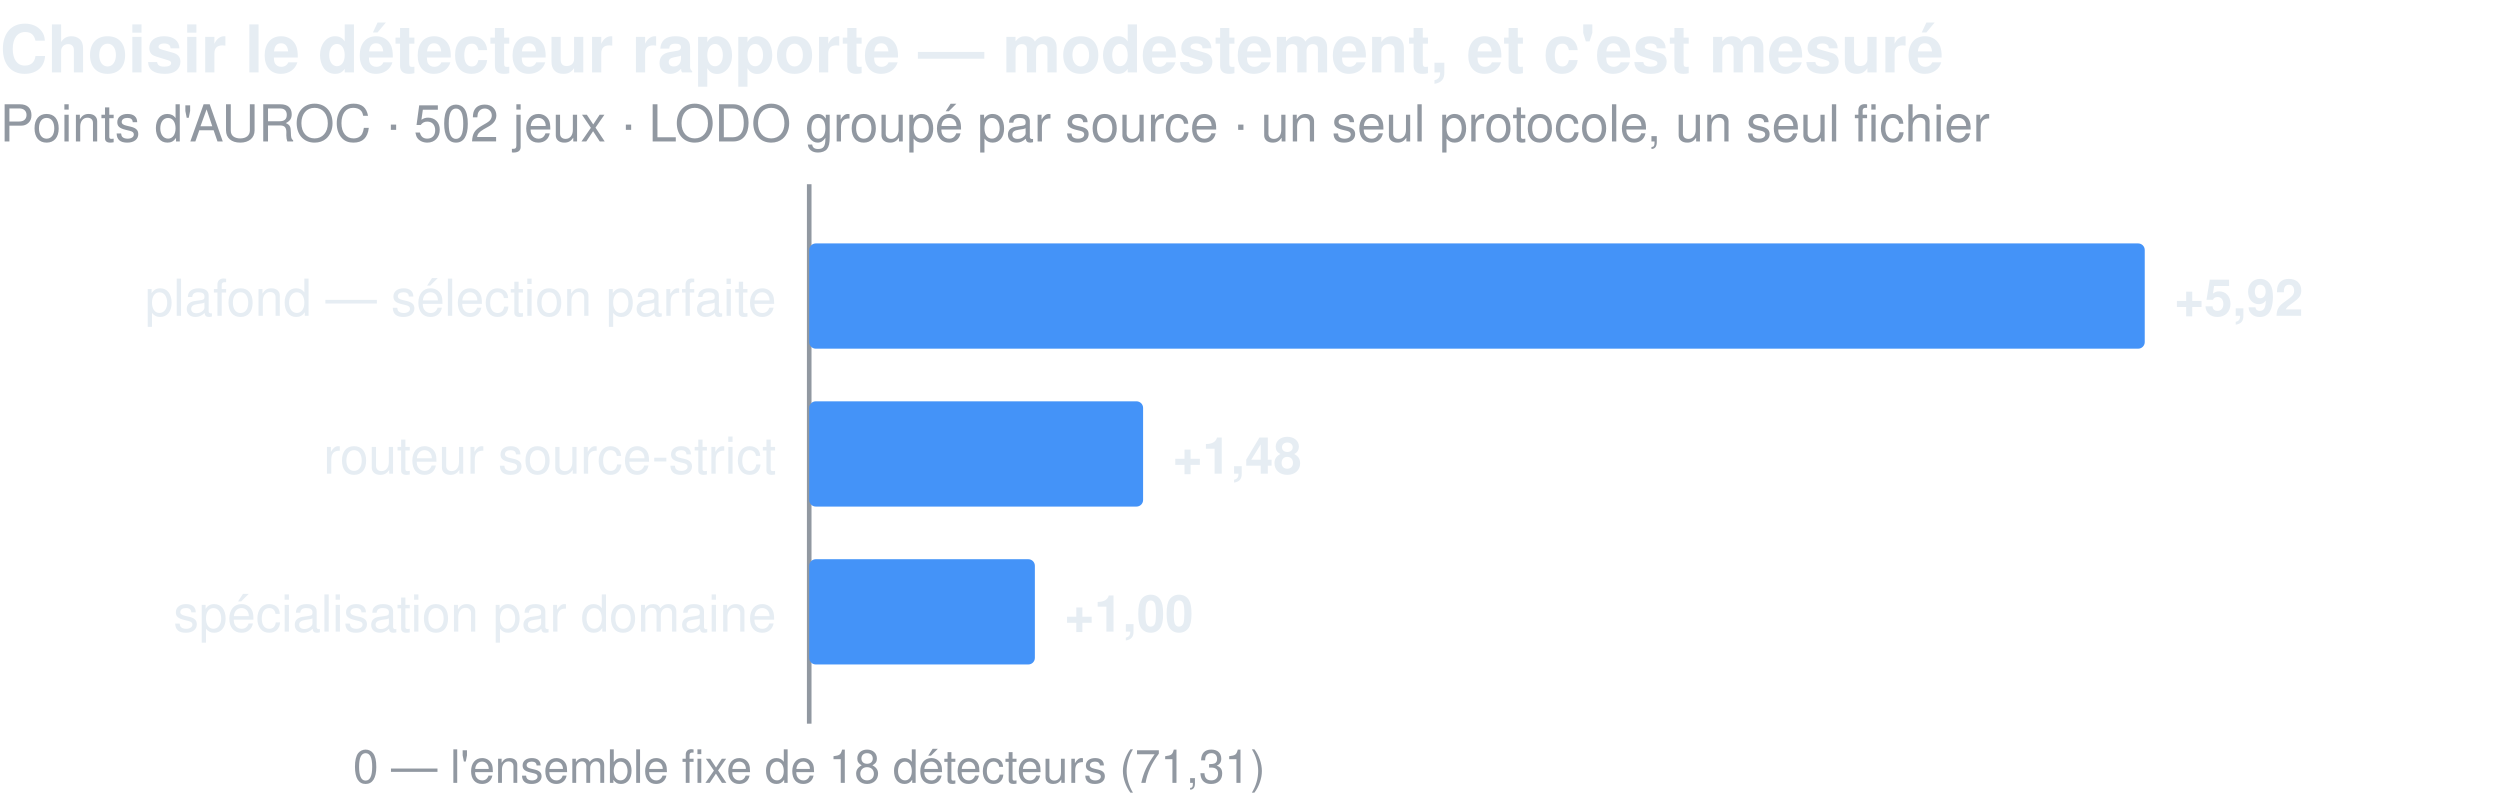
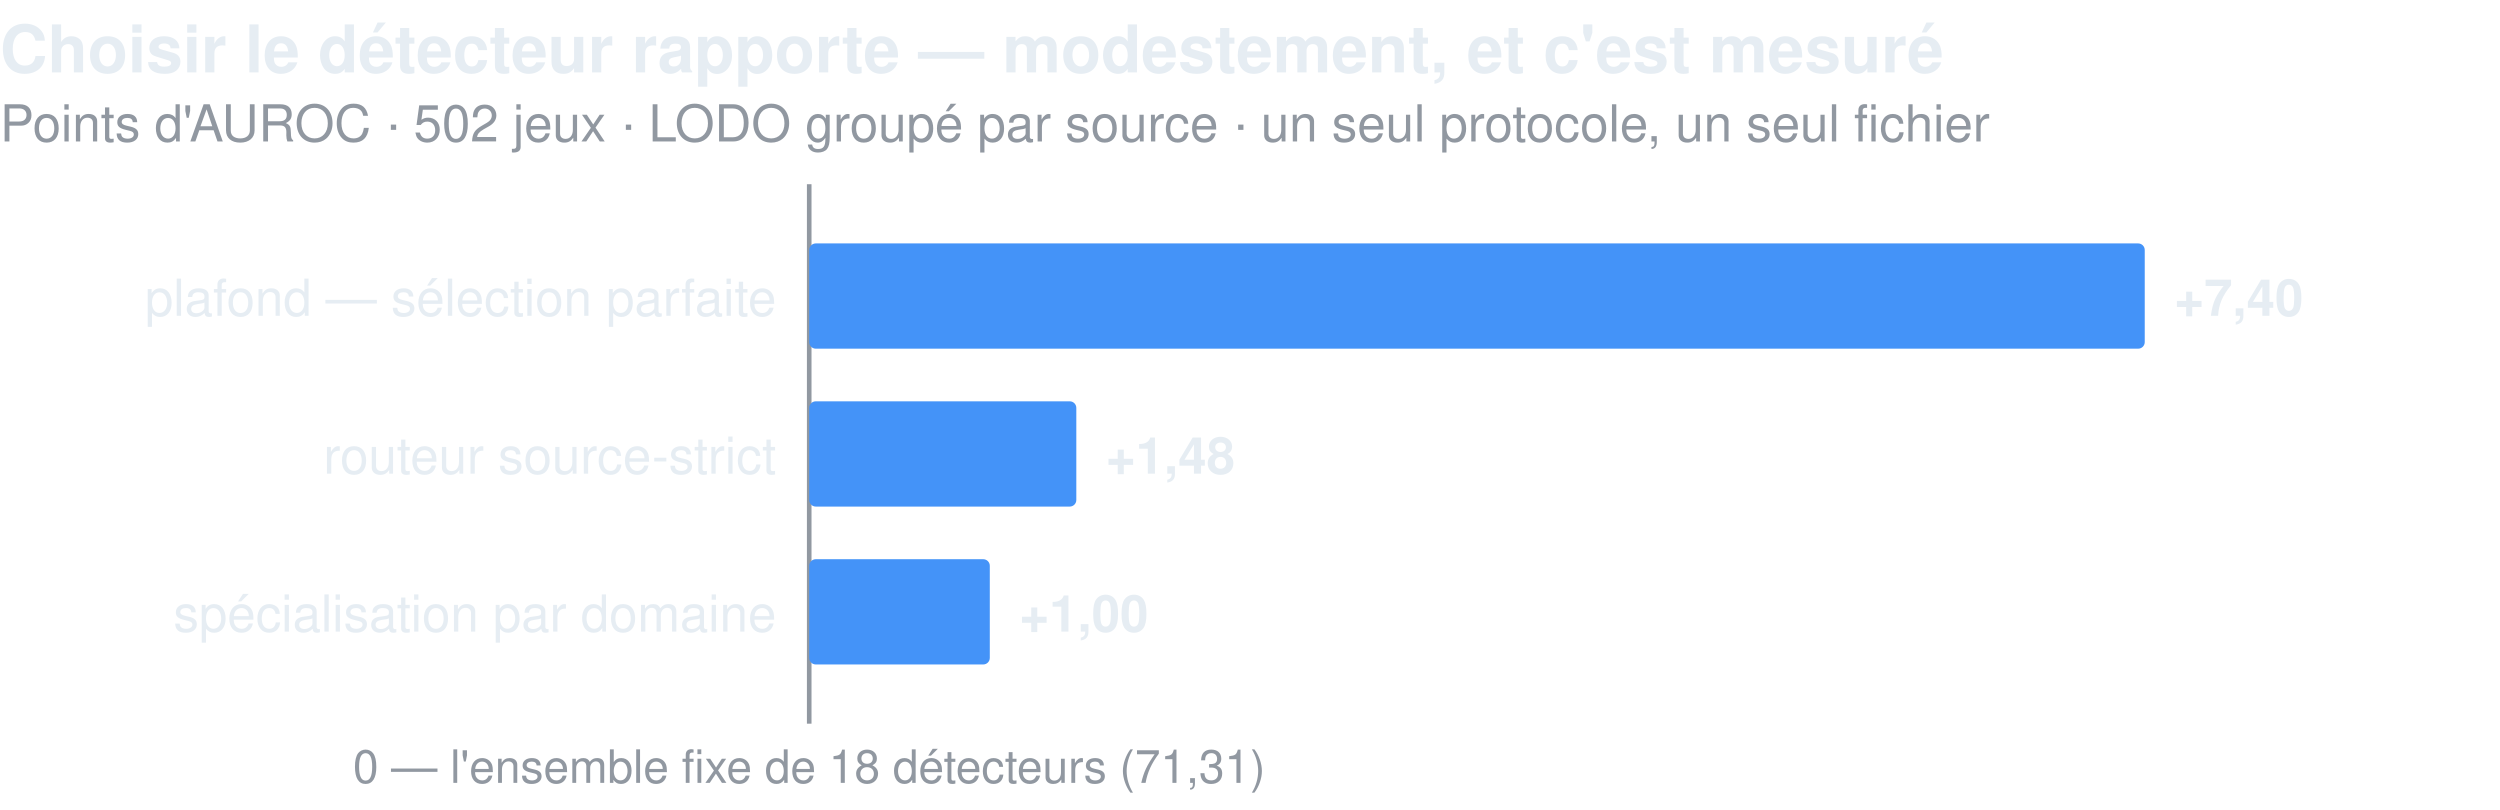
<svg xmlns="http://www.w3.org/2000/svg" viewBox="0 0 760 246" preserveAspectRatio="xMinYMin meet" role="img" font-family="-apple-system,BlinkMacSystemFont,'Segoe UI',Helvetica,Arial,sans-serif">
  <text x="0" y="22" font-size="20" font-weight="600" fill="#e6edf3">Choisir le détecteur rapporte — modestement, et c'est mesuré</text>
  <text x="0" y="43" font-size="15.5" fill="#9198a1">Points d'AUROC · 502 jeux · LODO groupé par source · un seul protocole, un seul fichier</text>
  <line x1="246.0" y1="56" x2="246.0" y2="220" stroke="#9198a1" stroke-width="1.4" />
  <rect x="246.0" y="74" width="406.0" height="32" rx="2" fill="#4493f8" />
  <text x="236" y="96" font-size="15.5" text-anchor="end" fill="#e6edf3">plafond — sélection parfaite</text>
-   <text x="661.0" y="96" font-size="15.5" font-weight="600" text-anchor="start" fill="#e6edf3">+5,92</text>
-   <rect x="246.0" y="122" width="101.5" height="32" rx="2" fill="#4493f8" />
+   <text x="661.0" y="96" font-size="15.5" font-weight="600" text-anchor="start" fill="#e6edf3">+7,40</text>
+   <rect x="246.0" y="122" width="81.2" height="32" rx="2" fill="#4493f8" />
  <text x="236" y="144" font-size="15.5" text-anchor="end" fill="#e6edf3">routeur source-strict</text>
-   <text x="356.5" y="144" font-size="15.5" font-weight="600" text-anchor="start" fill="#e6edf3">+1,48</text>
-   <rect x="246.0" y="170" width="68.6" height="32" rx="2" fill="#4493f8" />
+   <text x="336.2" y="144" font-size="15.5" font-weight="600" text-anchor="start" fill="#e6edf3">+1,48</text>
+   <rect x="246.0" y="170" width="54.9" height="32" rx="2" fill="#4493f8" />
  <text x="236" y="192" font-size="15.5" text-anchor="end" fill="#e6edf3">spécialisation par domaine</text>
-   <text x="323.6" y="192" font-size="15.5" font-weight="600" text-anchor="start" fill="#e6edf3">+1,00</text>
+   <text x="309.9" y="192" font-size="15.5" font-weight="600" text-anchor="start" fill="#e6edf3">+1,00</text>
  <text x="246.0" y="238" font-size="14" text-anchor="middle" fill="#9198a1">0 — l'ensemble fixe de 18 détecteurs (71,31)</text>
</svg>
